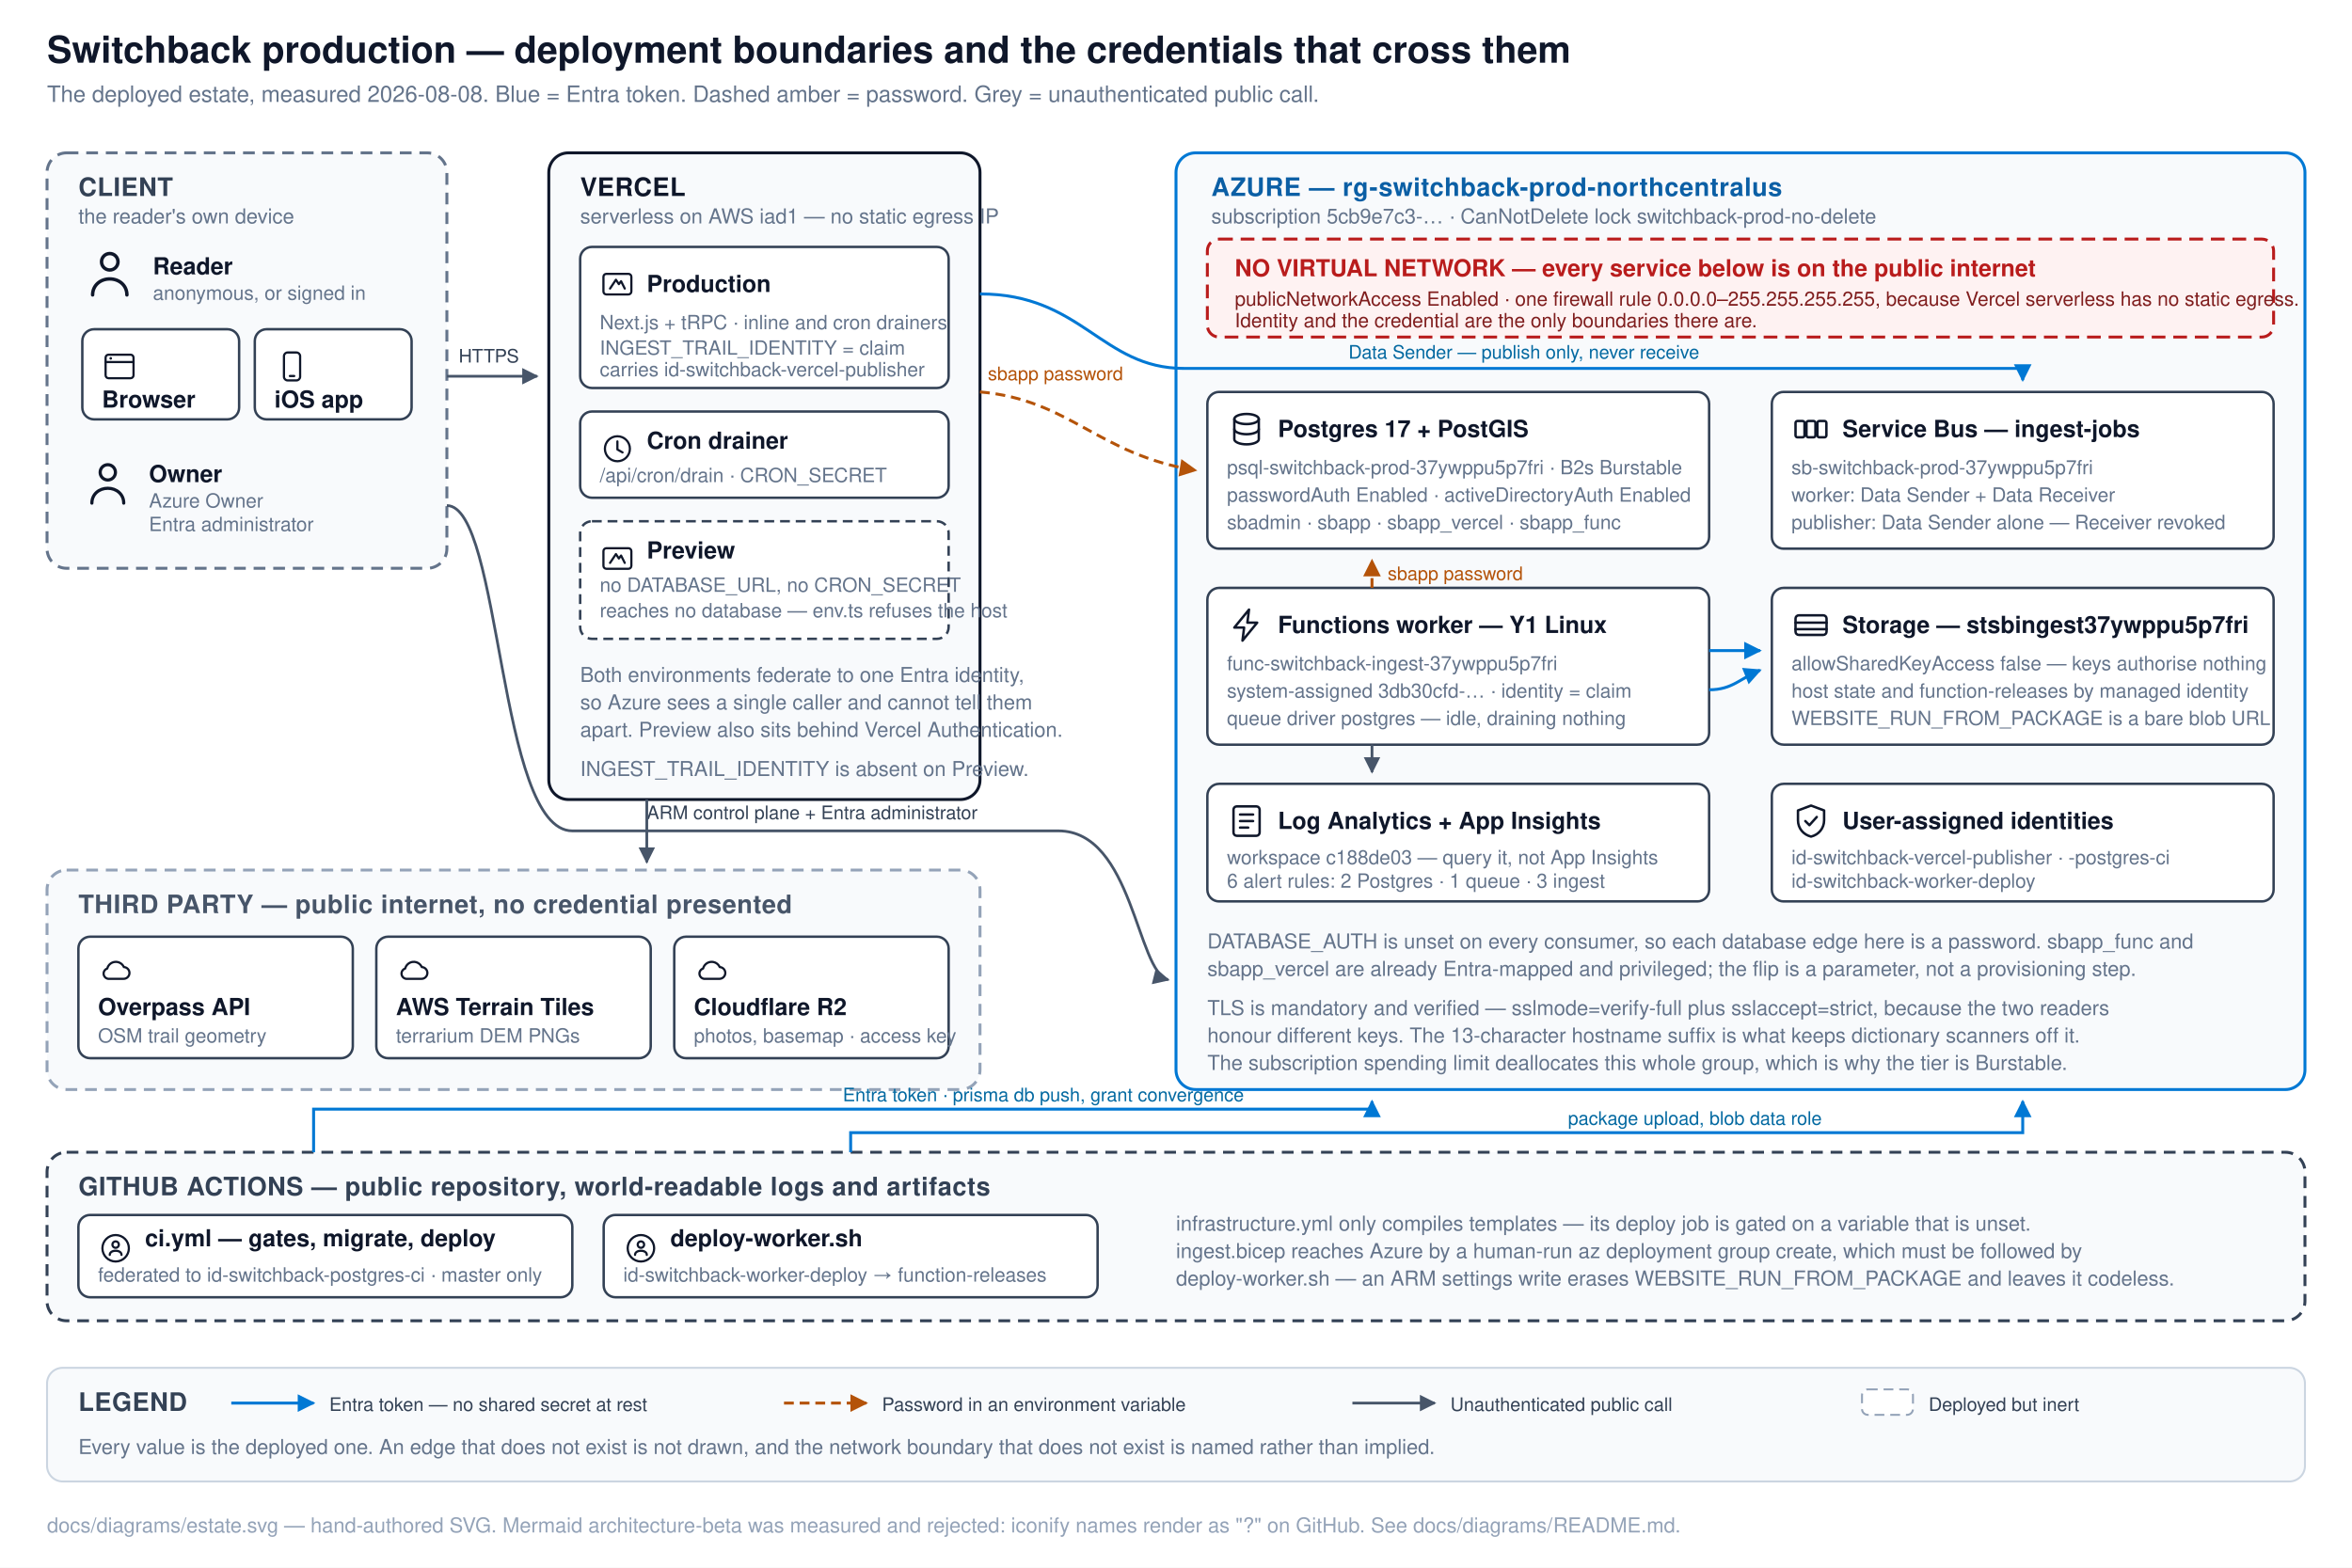
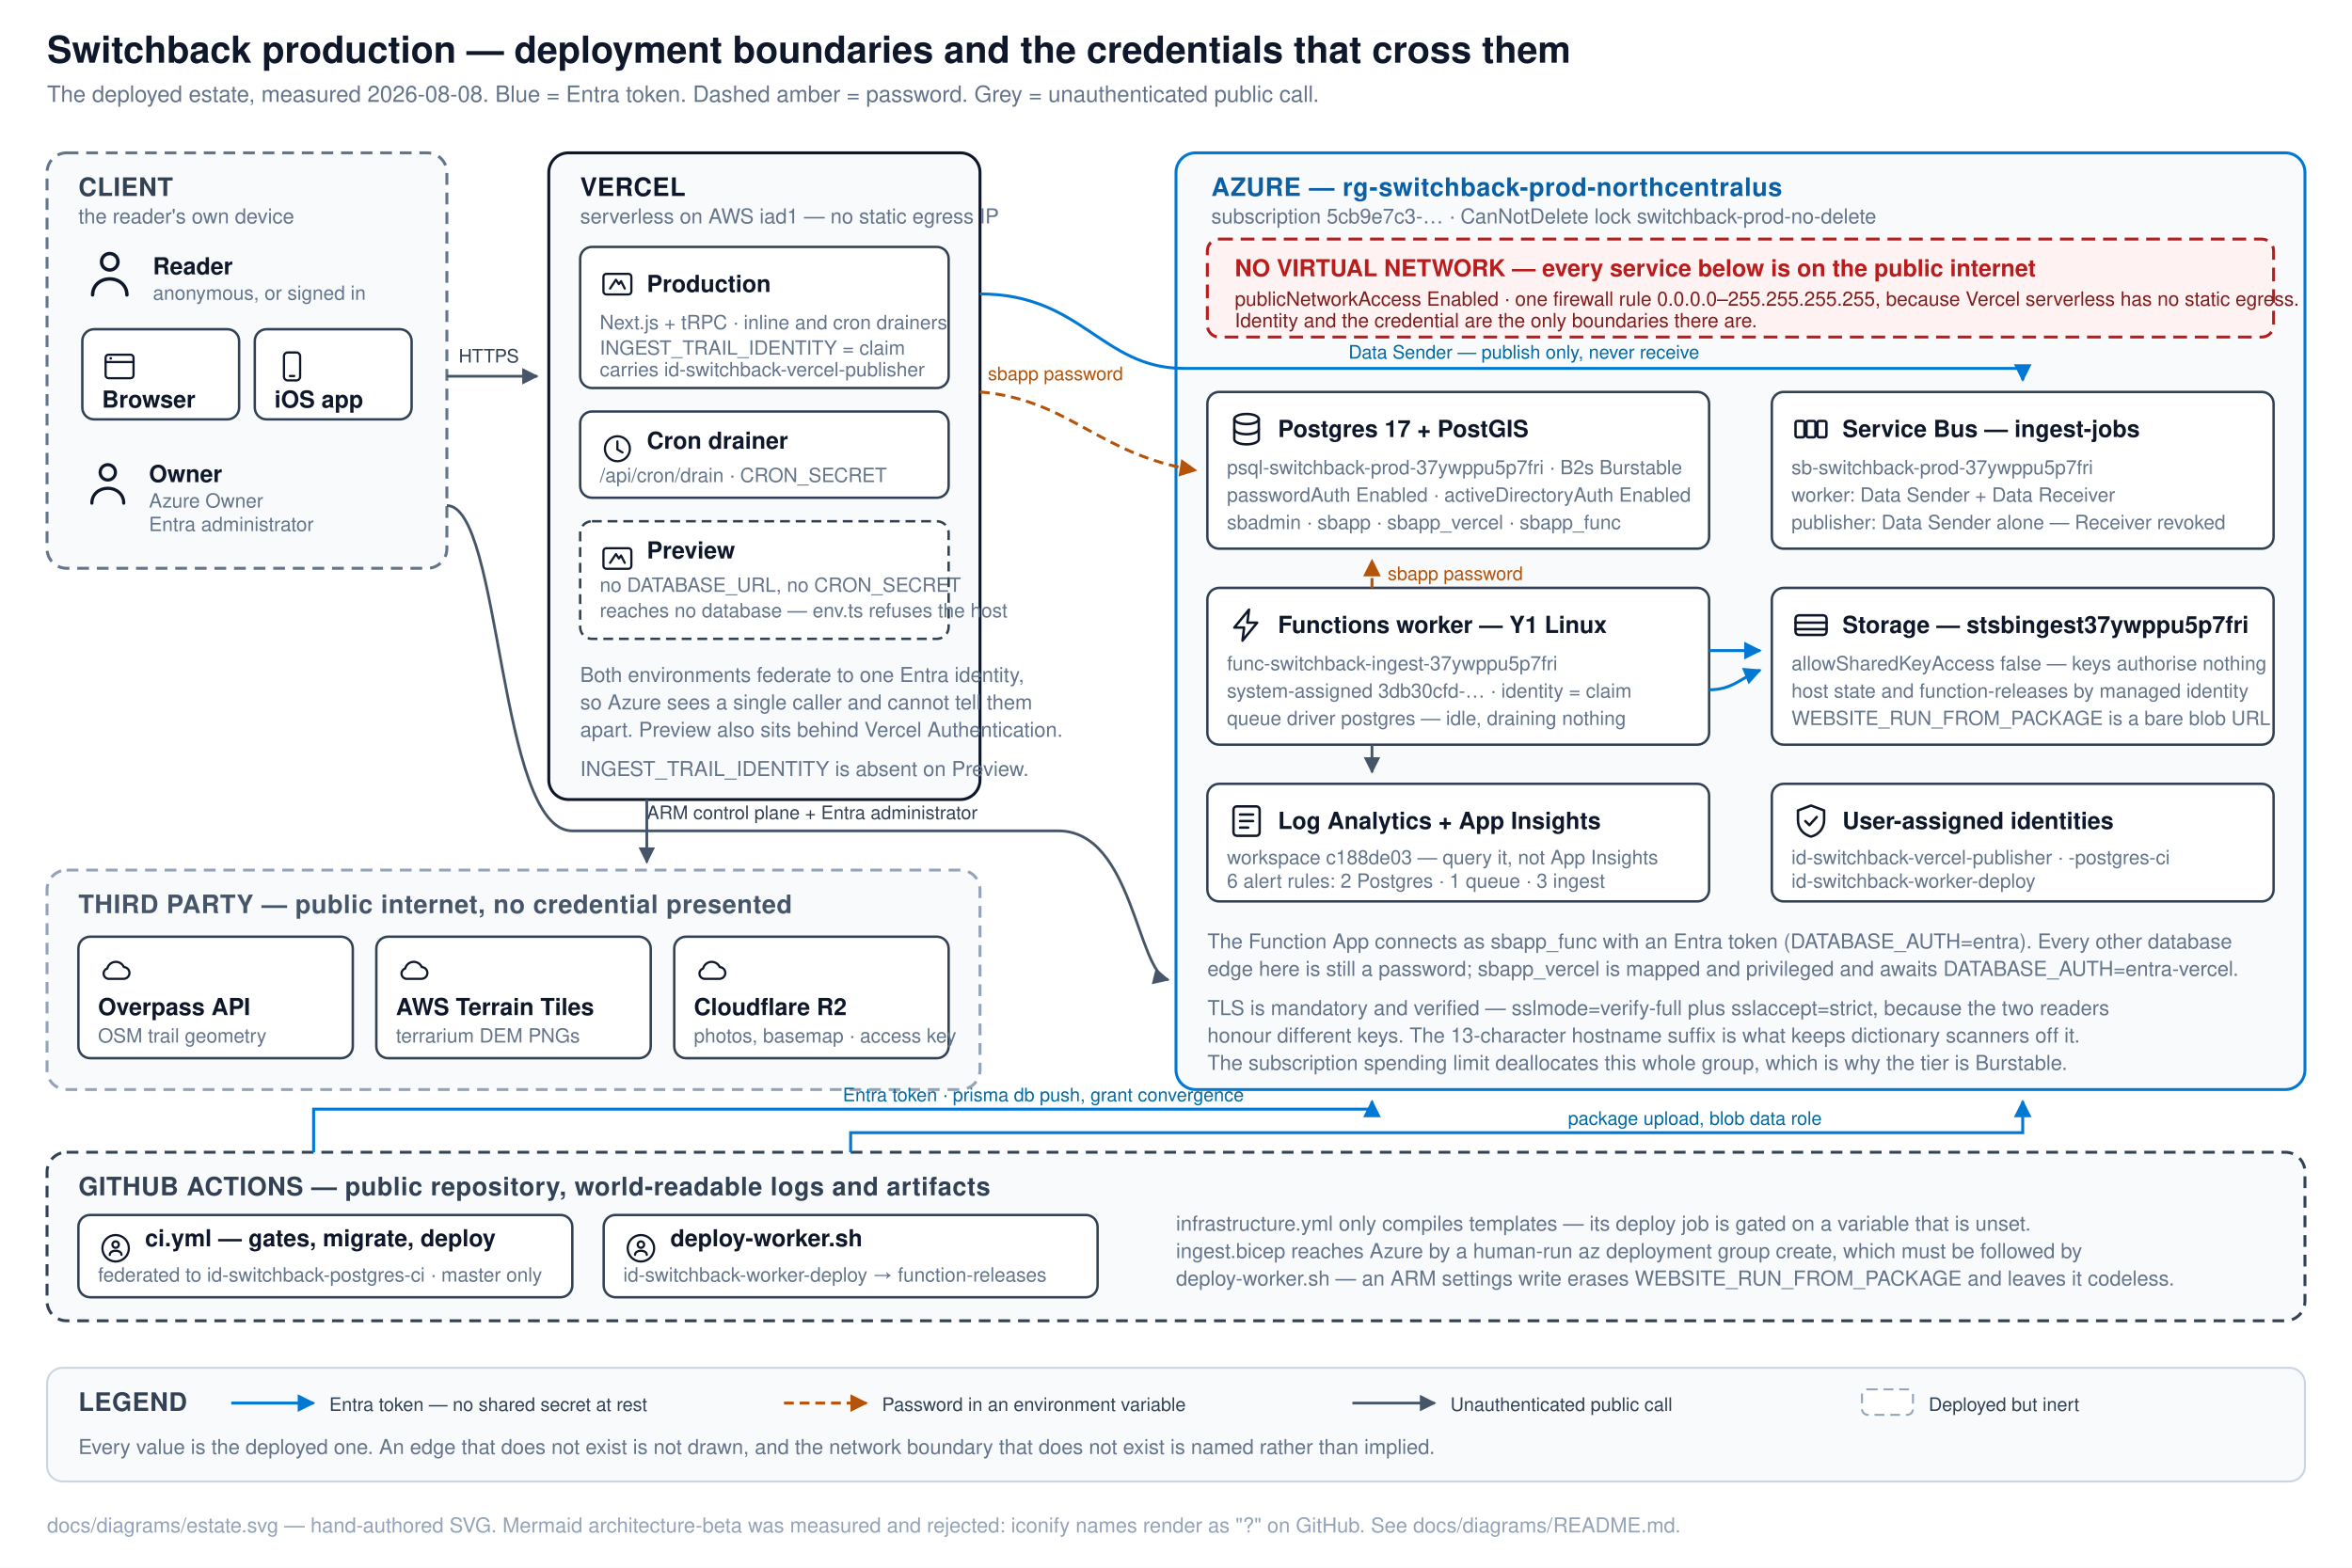
<svg xmlns="http://www.w3.org/2000/svg" viewBox="0 0 1200 800" width="1200" height="800" role="img" aria-labelledby="t d" font-family="ui-sans-serif, -apple-system, 'Segoe UI', Helvetica, Arial, sans-serif">
  <defs>
    <style>
      .zone   { fill: #f8fafc; stroke-width: 1.5; }
      .zlabel { font-size: 13px; font-weight: 700; letter-spacing: .02em; }
      .zsub   { font-size: 10.5px; fill: #64748b; }
      .node   { fill: #ffffff; stroke: #334155; stroke-width: 1.25; }
      .nlabel { font-size: 12px; font-weight: 600; fill: #0f172a; }
      .nsub   { font-size: 10px; fill: #64748b; }
      .edge   { fill: none; stroke: #475569; stroke-width: 1.4; marker-end: url(#a-grey); }
      .e-id   { fill: none; stroke: #0078d4; stroke-width: 1.5; marker-end: url(#a-blue); }
      .e-pw   { fill: none; stroke: #b45309; stroke-width: 1.5; stroke-dasharray: 5 3; marker-end: url(#a-amber); }
      .elab   { font-size: 9.5px; fill: #334155; }
      .elab-id{ font-size: 9.5px; fill: #0369a1; }
      .elab-pw{ font-size: 9.5px; fill: #b45309; }
      .warn   { fill: #b91c1c; font-size: 12px; font-weight: 700; }
      .warnsub{ fill: #7f1d1d; font-size: 10px; }
      .ico    { fill: none; stroke: #0f172a; stroke-width: 1.5; stroke-linecap: round; stroke-linejoin: round; }
      .ico-f  { fill: #0f172a; stroke: none; }
    </style>
    <marker id="a-grey" viewBox="0 0 10 10" refX="9" refY="5" markerWidth="6" markerHeight="6" orient="auto-start-reverse">
      <path d="M0,0 L10,5 L0,10 z" fill="#475569" />
    </marker>
    <marker id="a-blue" viewBox="0 0 10 10" refX="9" refY="5" markerWidth="6" markerHeight="6" orient="auto-start-reverse">
      <path d="M0,0 L10,5 L0,10 z" fill="#0078d4" />
    </marker>
    <marker id="a-amber" viewBox="0 0 10 10" refX="9" refY="5" markerWidth="6" markerHeight="6" orient="auto-start-reverse">
      <path d="M0,0 L10,5 L0,10 z" fill="#b45309" />
    </marker>
    <symbol id="i-person" viewBox="0 0 24 24">
      <circle cx="12" cy="6.5" r="3.6" class="ico" />
      <path d="M4.5 21c0-4.2 3.4-7 7.5-7s7.5 2.8 7.5 7" class="ico" />
    </symbol>
    <symbol id="i-browser" viewBox="0 0 24 24">
      <rect x="2.5" y="4" width="19" height="16" rx="2" class="ico" />
      <path d="M2.5 9h19" class="ico" />
      <circle cx="6" cy="6.5" r=".9" class="ico-f" />
    </symbol>
    <symbol id="i-phone" viewBox="0 0 24 24">
      <rect x="6.5" y="2.5" width="11" height="19" rx="2.5" class="ico" />
      <path d="M10.5 18.5h3" class="ico" />
    </symbol>
    <symbol id="i-lambda" viewBox="0 0 24 24">
      <rect x="2.5" y="5" width="19" height="14" rx="2" class="ico" />
      <path d="M7 15l4-6 2 3 1.5-2 2.5 5" class="ico" />
    </symbol>
    <symbol id="i-clock" viewBox="0 0 24 24">
      <circle cx="12" cy="12" r="8.5" class="ico" />
      <path d="M12 7v5.5l3.5 2" class="ico" />
    </symbol>
    <symbol id="i-db" viewBox="0 0 24 24">
      <ellipse cx="12" cy="5.8" rx="7.5" ry="3.1" class="ico" />
      <path d="M4.5 5.8v12.4c0 1.7 3.4 3.1 7.5 3.1s7.5-1.4 7.5-3.1V5.8" class="ico" />
      <path d="M4.5 12c0 1.7 3.4 3.1 7.5 3.1s7.5-1.4 7.5-3.1" class="ico" />
    </symbol>
    <symbol id="i-queue" viewBox="0 0 24 24">
      <rect x="2.5" y="7" width="5.5" height="10" rx="1.2" class="ico" />
      <rect x="9.2" y="7" width="5.5" height="10" rx="1.2" class="ico" />
      <rect x="15.9" y="7" width="5.5" height="10" rx="1.2" class="ico" />
    </symbol>
    <symbol id="i-func" viewBox="0 0 24 24">
      <path d="M13.5 2.5L4.5 13.5h6l-1 8 9-11h-6z" class="ico" />
    </symbol>
    <symbol id="i-blob" viewBox="0 0 24 24">
      <rect x="2.5" y="6" width="19" height="12" rx="2" class="ico" />
      <path d="M2.5 10.5h19M2.5 14.5h19" class="ico" />
    </symbol>
    <symbol id="i-logs" viewBox="0 0 24 24">
      <rect x="4" y="3" width="16" height="18" rx="2" class="ico" />
      <path d="M8 8h8M8 12h8M8 16h5" class="ico" />
    </symbol>
    <symbol id="i-cloud" viewBox="0 0 24 24">
      <path d="M7 18h10.2a4 4 0 0 0 .4-8A6 6 0 0 0 6.3 11 3.6 3.6 0 0 0 7 18z" class="ico" />
    </symbol>
    <symbol id="i-badge" viewBox="0 0 24 24">
      <path d="M12 2.5l8 3v6c0 5-3.4 8.9-8 10-4.6-1.1-8-5-8-10v-6z" class="ico" />
      <path d="M8.5 12l2.5 2.5 4.5-5" class="ico" />
    </symbol>
    <symbol id="i-gh" viewBox="0 0 24 24">
      <circle cx="12" cy="12" r="9" class="ico" />
      <circle cx="12" cy="9.5" r="2.2" class="ico" />
      <path d="M8 16.5c0-1.8 1.8-2.8 4-2.8s4 1 4 2.8" class="ico" />
    </symbol>
  </defs>
  <rect width="1200" height="800" fill="#ffffff" />
  <text x="24" y="32" font-size="19" font-weight="700" fill="#0f172a">Switchback production — deployment boundaries and the credentials that cross them</text>
  <text x="24" y="52" font-size="11.5" fill="#64748b">The deployed estate, measured 2026-08-08. Blue = Entra token. Dashed amber = password. Grey = unauthenticated public call.</text>
  <rect class="zone" x="24" y="78" width="204" height="212" rx="10" stroke="#64748b" stroke-dasharray="6 4" />
  <text class="zlabel" x="40" y="100" fill="#334155">CLIENT</text>
  <text class="zsub" x="40" y="114">the reader's own device</text>
  <use href="#i-person" x="42" y="126" width="28" height="28" />
  <text class="nlabel" x="78" y="140">Reader</text>
  <text class="nsub" x="78" y="153">anonymous, or signed in</text>
  <rect class="node" x="42" y="168" width="80" height="46" rx="6" />
  <use href="#i-browser" x="52" y="178" width="18" height="18" />
  <text class="nlabel" x="52" y="208">Browser</text>
  <rect class="node" x="130" y="168" width="80" height="46" rx="6" />
  <use href="#i-phone" x="140" y="178" width="18" height="18" />
  <text class="nlabel" x="140" y="208">iOS app</text>
  <use href="#i-person" x="42" y="234" width="26" height="26" />
  <text class="nlabel" x="76" y="246">Owner</text>
  <text class="nsub" x="76" y="259">Azure Owner</text>
  <text class="nsub" x="76" y="271">Entra administrator</text>
  <rect class="zone" x="280" y="78" width="220" height="330" rx="10" stroke="#0f172a" />
  <text class="zlabel" x="296" y="100" fill="#0f172a">VERCEL</text>
  <text class="zsub" x="296" y="114">serverless on AWS iad1 — no static egress IP</text>
  <rect class="node" x="296" y="126" width="188" height="72" rx="6" />
  <use href="#i-lambda" x="306" y="136" width="18" height="18" />
  <text class="nlabel" x="330" y="149">Production</text>
  <text class="nsub" x="306" y="168">Next.js + tRPC · inline and cron drainers</text>
  <text class="nsub" x="306" y="181">INGEST_TRAIL_IDENTITY = claim</text>
  <text class="nsub" x="306" y="192">carries id-switchback-vercel-publisher</text>
  <rect class="node" x="296" y="210" width="188" height="44" rx="6" />
  <use href="#i-clock" x="306" y="220" width="18" height="18" />
  <text class="nlabel" x="330" y="229">Cron drainer</text>
  <text class="nsub" x="306" y="246">/api/cron/drain · CRON_SECRET</text>
  <rect class="node" x="296" y="266" width="188" height="60" rx="6" stroke="#94a3b8" stroke-dasharray="5 3" />
  <use href="#i-lambda" x="306" y="276" width="18" height="18" />
  <text class="nlabel" x="330" y="285" fill="#475569">Preview</text>
  <text class="nsub" x="306" y="302">no DATABASE_URL, no CRON_SECRET</text>
  <text class="nsub" x="306" y="315">reaches no database — env.ts refuses the host</text>
  <text class="zsub" x="296" y="348">Both environments federate to one Entra identity,</text>
  <text class="zsub" x="296" y="362">so Azure sees a single caller and cannot tell them</text>
  <text class="zsub" x="296" y="376">apart. Preview also sits behind Vercel Authentication.</text>
  <text class="zsub" x="296" y="396">INGEST_TRAIL_IDENTITY is absent on Preview.</text>
  <rect class="zone" x="24" y="444" width="476" height="112" rx="10" stroke="#94a3b8" stroke-dasharray="6 4" />
  <text class="zlabel" x="40" y="466" fill="#475569">THIRD PARTY — public internet, no credential presented</text>
  <rect class="node" x="40" y="478" width="140" height="62" rx="6" />
  <use href="#i-cloud" x="50" y="486" width="18" height="18" />
  <text class="nlabel" x="50" y="518">Overpass API</text>
  <text class="nsub" x="50" y="532">OSM trail geometry</text>
  <rect class="node" x="192" y="478" width="140" height="62" rx="6" />
  <use href="#i-cloud" x="202" y="486" width="18" height="18" />
  <text class="nlabel" x="202" y="518">AWS Terrain Tiles</text>
  <text class="nsub" x="202" y="532">terrarium DEM PNGs</text>
  <rect class="node" x="344" y="478" width="140" height="62" rx="6" />
  <use href="#i-cloud" x="354" y="486" width="18" height="18" />
  <text class="nlabel" x="354" y="518">Cloudflare R2</text>
  <text class="nsub" x="354" y="532">photos, basemap · access key</text>
  <rect class="zone" x="600" y="78" width="576" height="478" rx="10" stroke="#0078d4" fill="#f4f9fd" />
  <text class="zlabel" x="618" y="100" fill="#0b5fa5">AZURE — rg-switchback-prod-northcentralus</text>
  <text class="zsub" x="618" y="114">subscription 5cb9e7c3-… · CanNotDelete lock switchback-prod-no-delete</text>
  <rect x="616" y="122" width="544" height="50" rx="6" fill="#fef2f2" stroke="#b91c1c" stroke-width="1.5" stroke-dasharray="7 4" />
  <text class="warn" x="630" y="141">NO VIRTUAL NETWORK — every service below is on the public internet</text>
  <text class="warnsub" x="630" y="156">publicNetworkAccess Enabled · one firewall rule 0.0.0.0–255.255.255.255, because Vercel serverless has no static egress.</text>
  <text class="warnsub" x="630" y="167">Identity and the credential are the only boundaries there are.</text>
  <rect class="node" x="616" y="200" width="256" height="80" rx="6" />
  <use href="#i-db" x="626" y="209" width="20" height="20" />
  <text class="nlabel" x="652" y="223">Postgres 17 + PostGIS</text>
  <text class="nsub" x="626" y="242">psql-switchback-prod-37ywppu5p7fri · B2s Burstable</text>
  <text class="nsub" x="626" y="256">passwordAuth Enabled · activeDirectoryAuth Enabled</text>
  <text class="nsub" x="626" y="270">sbadmin · sbapp · sbapp_vercel · sbapp_func</text>
  <rect class="node" x="904" y="200" width="256" height="80" rx="6" />
  <use href="#i-queue" x="914" y="209" width="20" height="20" />
  <text class="nlabel" x="940" y="223">Service Bus — ingest-jobs</text>
  <text class="nsub" x="914" y="242">sb-switchback-prod-37ywppu5p7fri</text>
  <text class="nsub" x="914" y="256">worker: Data Sender + Data Receiver</text>
  <text class="nsub" x="914" y="270">publisher: Data Sender alone — Receiver revoked</text>
  <rect class="node" x="616" y="300" width="256" height="80" rx="6" />
  <use href="#i-func" x="626" y="309" width="20" height="20" />
  <text class="nlabel" x="652" y="323">Functions worker — Y1 Linux</text>
  <text class="nsub" x="626" y="342">func-switchback-ingest-37ywppu5p7fri</text>
  <text class="nsub" x="626" y="356">system-assigned 3db30cfd-… · identity = claim</text>
  <text class="nsub" x="626" y="370">queue driver postgres — idle, draining nothing</text>
  <rect class="node" x="904" y="300" width="256" height="80" rx="6" />
  <use href="#i-blob" x="914" y="309" width="20" height="20" />
  <text class="nlabel" x="940" y="323">Storage — stsbingest37ywppu5p7fri</text>
  <text class="nsub" x="914" y="342">allowSharedKeyAccess false — keys authorise nothing</text>
  <text class="nsub" x="914" y="356">host state and function-releases by managed identity</text>
  <text class="nsub" x="914" y="370">WEBSITE_RUN_FROM_PACKAGE is a bare blob URL</text>
  <rect class="node" x="616" y="400" width="256" height="60" rx="6" />
  <use href="#i-logs" x="626" y="409" width="20" height="20" />
  <text class="nlabel" x="652" y="423">Log Analytics + App Insights</text>
  <text class="nsub" x="626" y="441">workspace c188de03 — query it, not App Insights</text>
  <text class="nsub" x="626" y="453">6 alert rules: 2 Postgres · 1 queue · 3 ingest</text>
  <rect class="node" x="904" y="400" width="256" height="60" rx="6" />
  <use href="#i-badge" x="914" y="409" width="20" height="20" />
  <text class="nlabel" x="940" y="423">User-assigned identities</text>
  <text class="nsub" x="914" y="441">id-switchback-vercel-publisher · -postgres-ci</text>
  <text class="nsub" x="914" y="453">id-switchback-worker-deploy</text>
-   <text class="zsub" x="616" y="484">DATABASE_AUTH is unset on every consumer, so each database edge here is a password. sbapp_func and</text>
-   <text class="zsub" x="616" y="498">sbapp_vercel are already Entra-mapped and privileged; the flip is a parameter, not a provisioning step.</text>
+   <text class="zsub" x="616" y="484">The Function App connects as sbapp_func with an Entra token (DATABASE_AUTH=entra). Every other database</text>
+   <text class="zsub" x="616" y="498">edge here is still a password; sbapp_vercel is mapped and privileged and awaits DATABASE_AUTH=entra-vercel.</text>
  <text class="zsub" x="616" y="518">TLS is mandatory and verified — sslmode=verify-full plus sslaccept=strict, because the two readers</text>
  <text class="zsub" x="616" y="532">honour different keys. The 13-character hostname suffix is what keeps dictionary scanners off it.</text>
  <text class="zsub" x="616" y="546">The subscription spending limit deallocates this whole group, which is why the tier is Burstable.</text>
  <rect class="zone" x="24" y="588" width="1152" height="86" rx="10" stroke="#334155" stroke-dasharray="6 4" />
  <text class="zlabel" x="40" y="610" fill="#334155">GITHUB ACTIONS — public repository, world-readable logs and artifacts</text>
  <rect class="node" x="40" y="620" width="252" height="42" rx="6" />
  <use href="#i-gh" x="50" y="628" width="18" height="18" />
  <text class="nlabel" x="74" y="636">ci.yml — gates, migrate, deploy</text>
  <text class="nsub" x="50" y="654">federated to id-switchback-postgres-ci · master only</text>
  <rect class="node" x="308" y="620" width="252" height="42" rx="6" />
  <use href="#i-gh" x="318" y="628" width="18" height="18" />
  <text class="nlabel" x="342" y="636">deploy-worker.sh</text>
  <text class="nsub" x="318" y="654">id-switchback-worker-deploy → function-releases</text>
  <text class="zsub" x="600" y="628">infrastructure.yml only compiles templates — its deploy job is gated on a variable that is unset.</text>
  <text class="zsub" x="600" y="642">ingest.bicep reaches Azure by a human-run az deployment group create, which must be followed by</text>
  <text class="zsub" x="600" y="656">deploy-worker.sh — an ARM settings write erases WEBSITE_RUN_FROM_PACKAGE and leaves it codeless.</text>
  <path class="edge" d="M228 192 H 274" />
  <text class="elab" x="234" y="185">HTTPS</text>
  <path class="edge" d="M228 258 C 256 258, 254 424, 292 424 H 540 C 578 424, 580 496, 596 500" />
  <text class="elab" x="330" y="418">ARM control plane + Entra administrator</text>
  <path class="e-pw" d="M500 200 C 546 204, 560 232, 610 240" />
  <text class="elab-pw" x="504" y="194">sbapp password</text>
  <path class="e-id" d="M500 150 C 552 150, 562 188, 604 188 H 1032 V 194" />
  <text class="elab-id" x="688" y="183">Data Sender — publish only, never receive</text>
  <path class="edge" d="M330 408 V 440" />
  <path class="e-pw" d="M700 300 V 286" />
  <text class="elab-pw" x="708" y="296">sbapp password</text>
  <path class="e-id" d="M872 332 H 898" />
  <path class="e-id" d="M872 352 C 884 352, 888 346, 898 342" />
  <path class="edge" d="M700 380 V 394" />
  <path class="e-id" d="M160 588 V 566 H 700 V 562" />
  <text class="elab-id" x="430" y="562">Entra token · prisma db push, grant convergence</text>
  <path class="e-id" d="M434 588 V 578 H 1032 V 562" />
  <text class="elab-id" x="800" y="574">package upload, blob data role</text>
  <rect x="24" y="698" width="1152" height="58" rx="8" fill="#f8fafc" stroke="#cbd5e1" />
  <text class="zlabel" x="40" y="720" fill="#334155">LEGEND</text>
  <line x1="118" y1="716" x2="160" y2="716" class="e-id" />
  <text class="elab" x="168" y="720">Entra token — no shared secret at rest</text>
  <line x1="400" y1="716" x2="442" y2="716" class="e-pw" />
  <text class="elab" x="450" y="720">Password in an environment variable</text>
  <line x1="690" y1="716" x2="732" y2="716" class="edge" />
  <text class="elab" x="740" y="720">Unauthenticated public call</text>
  <rect x="950" y="709" width="26" height="13" rx="3" fill="#ffffff" stroke="#94a3b8" stroke-dasharray="5 3" />
  <text class="elab" x="984" y="720">Deployed but inert</text>
  <text class="zsub" x="40" y="742">Every value is the deployed one. An edge that does not exist is not drawn, and the network boundary that does not exist is named rather than implied.</text>
  <text x="24" y="782" font-size="10.5" fill="#94a3b8">docs/diagrams/estate.svg — hand-authored SVG. Mermaid architecture-beta was measured and rejected: iconify names render as "?" on GitHub. See docs/diagrams/README.md.</text>
</svg>
